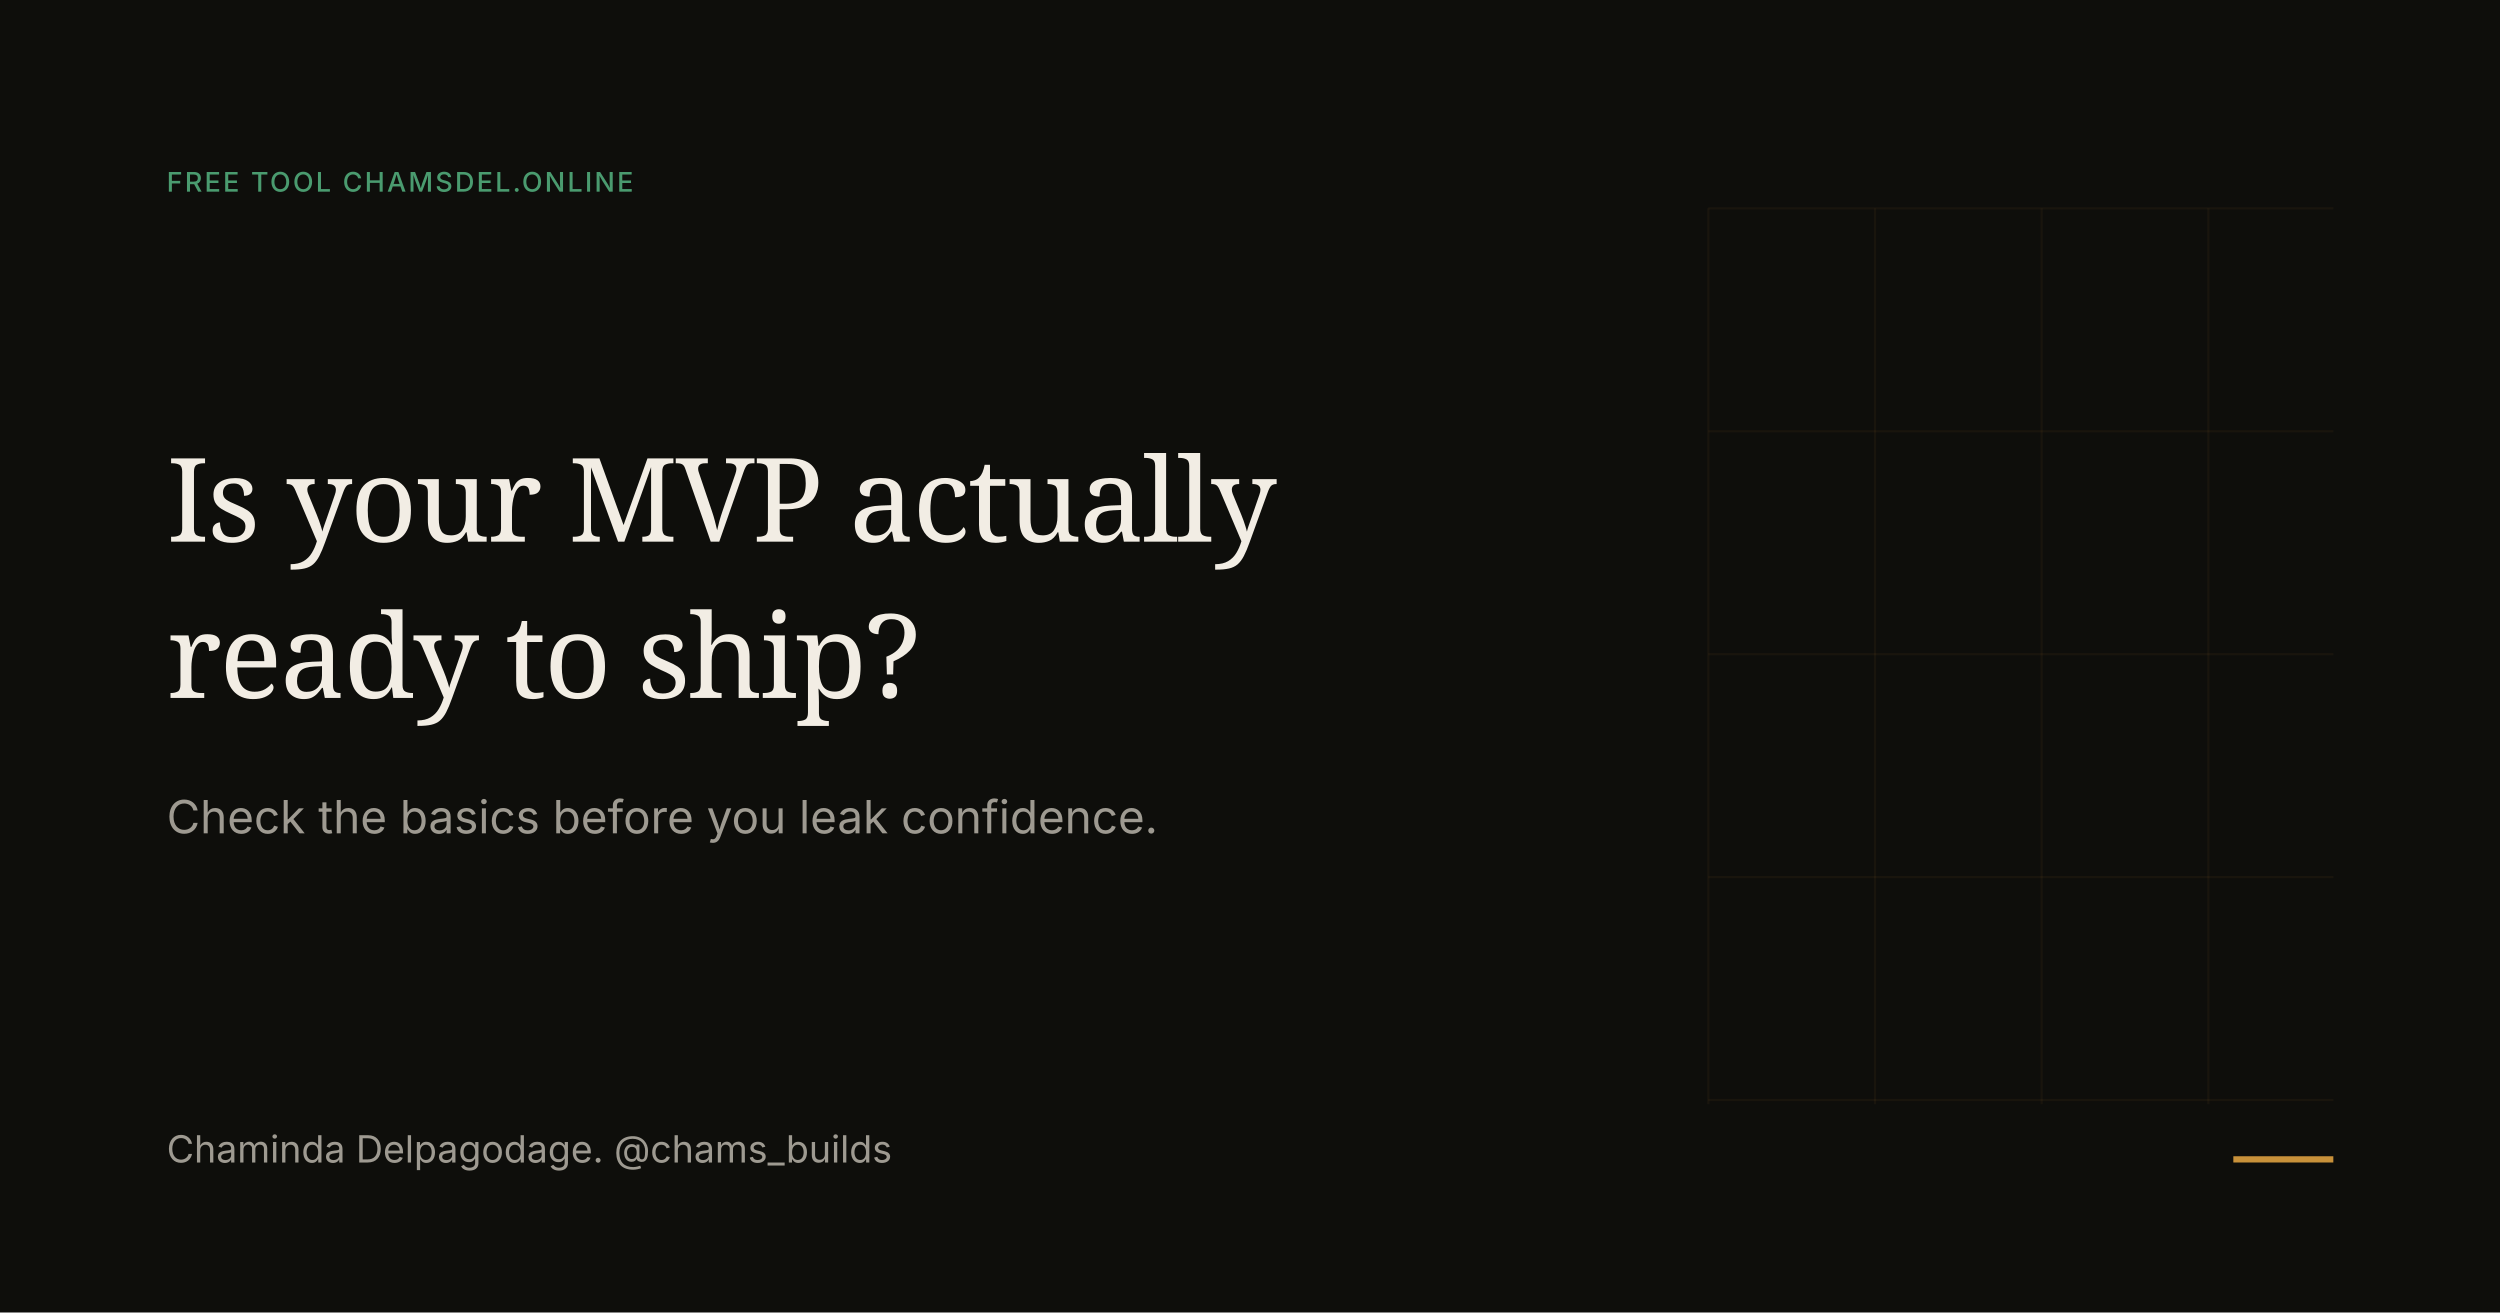
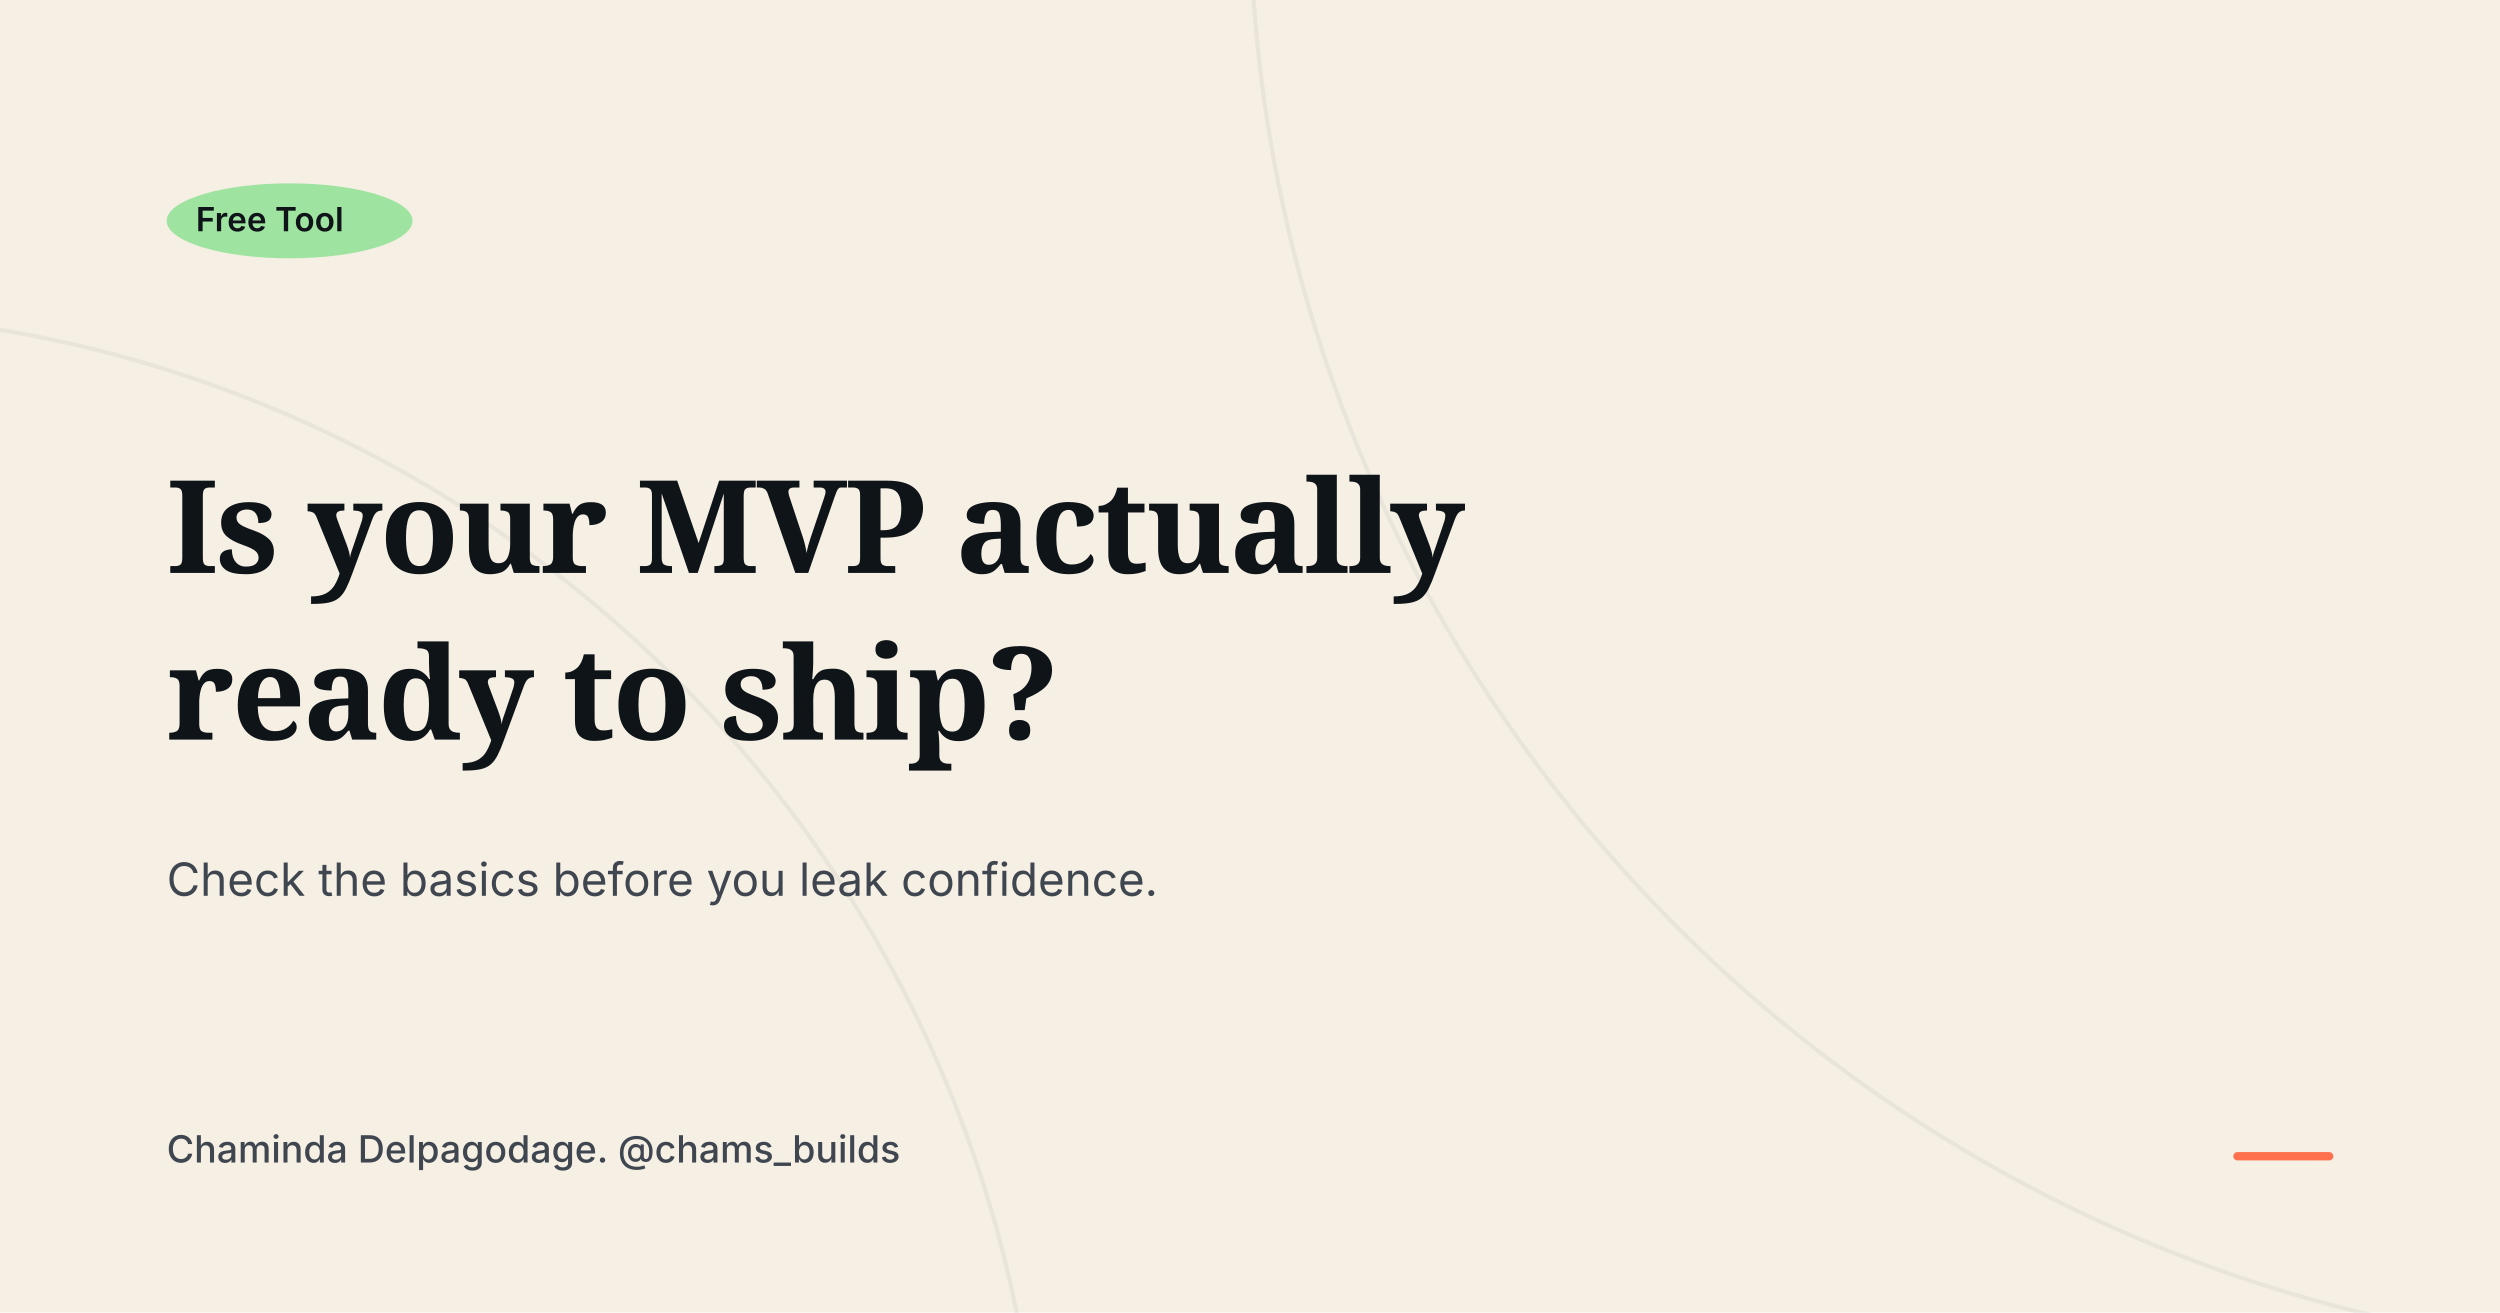
<svg xmlns="http://www.w3.org/2000/svg" width="1200" height="630" viewBox="0 0 1200 630">
  <defs>
    <style>
-       .bg      { fill: #0E0E0B; }
-       .label   { font-family: 'Inter', sans-serif; font-weight: 500; font-size: 13px; fill: #4A9B6F; letter-spacing: 1.04px; }
-       .headline{ font-family: 'Lora', Georgia, serif; font-weight: 400; font-size: 56px; fill: #F2EDE4; letter-spacing: -1px; }
-       .sub     { font-family: 'Inter', sans-serif; font-weight: 400; font-size: 22px; fill: #9E9A91; }
-       .byline  { font-family: 'Inter', sans-serif; font-weight: 400; font-size: 18px; fill: #9E9A91; }
-       .bar     { fill: #C8913A; }
-       .grid    { stroke: rgba(200,145,58,0.06); stroke-width: 1; fill: none; }
+       .bg      { fill: #F5EFE4; }
+       .pill    { fill: #9FE3A1; }
+       .label   { font-family: 'Inter', sans-serif; font-weight: 600; font-size: 16px; fill: #0F1419; }
+       .headline{ font-family: 'Fraunces', 'Lora', Georgia, serif; font-weight: 600; font-size: 62px; fill: #0F1419; letter-spacing: -1.2px; }
+       .sub     { font-family: 'Inter', sans-serif; font-weight: 400; font-size: 22px; fill: #3F4650; }
+       .byline  { font-family: 'Inter', sans-serif; font-weight: 500; font-size: 18px; fill: #3F4650; }
+       .bar     { fill: #FF704D; }
+       .curve   { stroke: rgba(15,20,25,0.05); stroke-width: 2; fill: none; }
    </style>
  </defs>
  <rect class="bg" width="1200" height="630" />
-   <g class="grid" transform="translate(820,100)">
-     <line x1="0" y1="0" x2="0" y2="430" />
-     <line x1="80" y1="0" x2="80" y2="430" />
-     <line x1="160" y1="0" x2="160" y2="430" />
-     <line x1="240" y1="0" x2="240" y2="430" />
-     <line x1="0" y1="0" x2="300" y2="0" />
-     <line x1="0" y1="107" x2="300" y2="107" />
-     <line x1="0" y1="214" x2="300" y2="214" />
-     <line x1="0" y1="321" x2="300" y2="321" />
-     <line x1="0" y1="428" x2="300" y2="428" />
+   <circle class="curve" cx="1300" cy="-50" r="700" />
+   <circle class="curve" cx="-100" cy="750" r="600" />
+   <g transform="translate(80,88)">
+     <rect class="pill" x="0" y="0" rx="999" ry="999" width="118" height="36" />
+     <text class="label" x="14" y="23">Free Tool</text>
  </g>
-   <text class="label" x="80" y="92">FREE TOOL  CHAMSDEL.ONLINE</text>
-   <text class="headline" x="80" y="260">Is your MVP actually</text>
-   <text class="headline" x="80" y="335">ready to ship?</text>
-   <text class="sub" x="80" y="400">Check the basics before you leak confidence.</text>
+   <text class="headline" x="80" y="275">Is your MVP actually</text>
+   <text class="headline" x="80" y="355">ready to ship?</text>
+   <text class="sub" x="80" y="430">Check the basics before you leak confidence.</text>
  <text class="byline" x="80" y="558">Chaminda Delpagodage. @chams_builds</text>
-   <rect class="bar" x="1072" y="555" width="48" height="3" />
+   <rect class="bar" x="1072" y="553" width="48" height="4" rx="2" ry="2" />
</svg>
